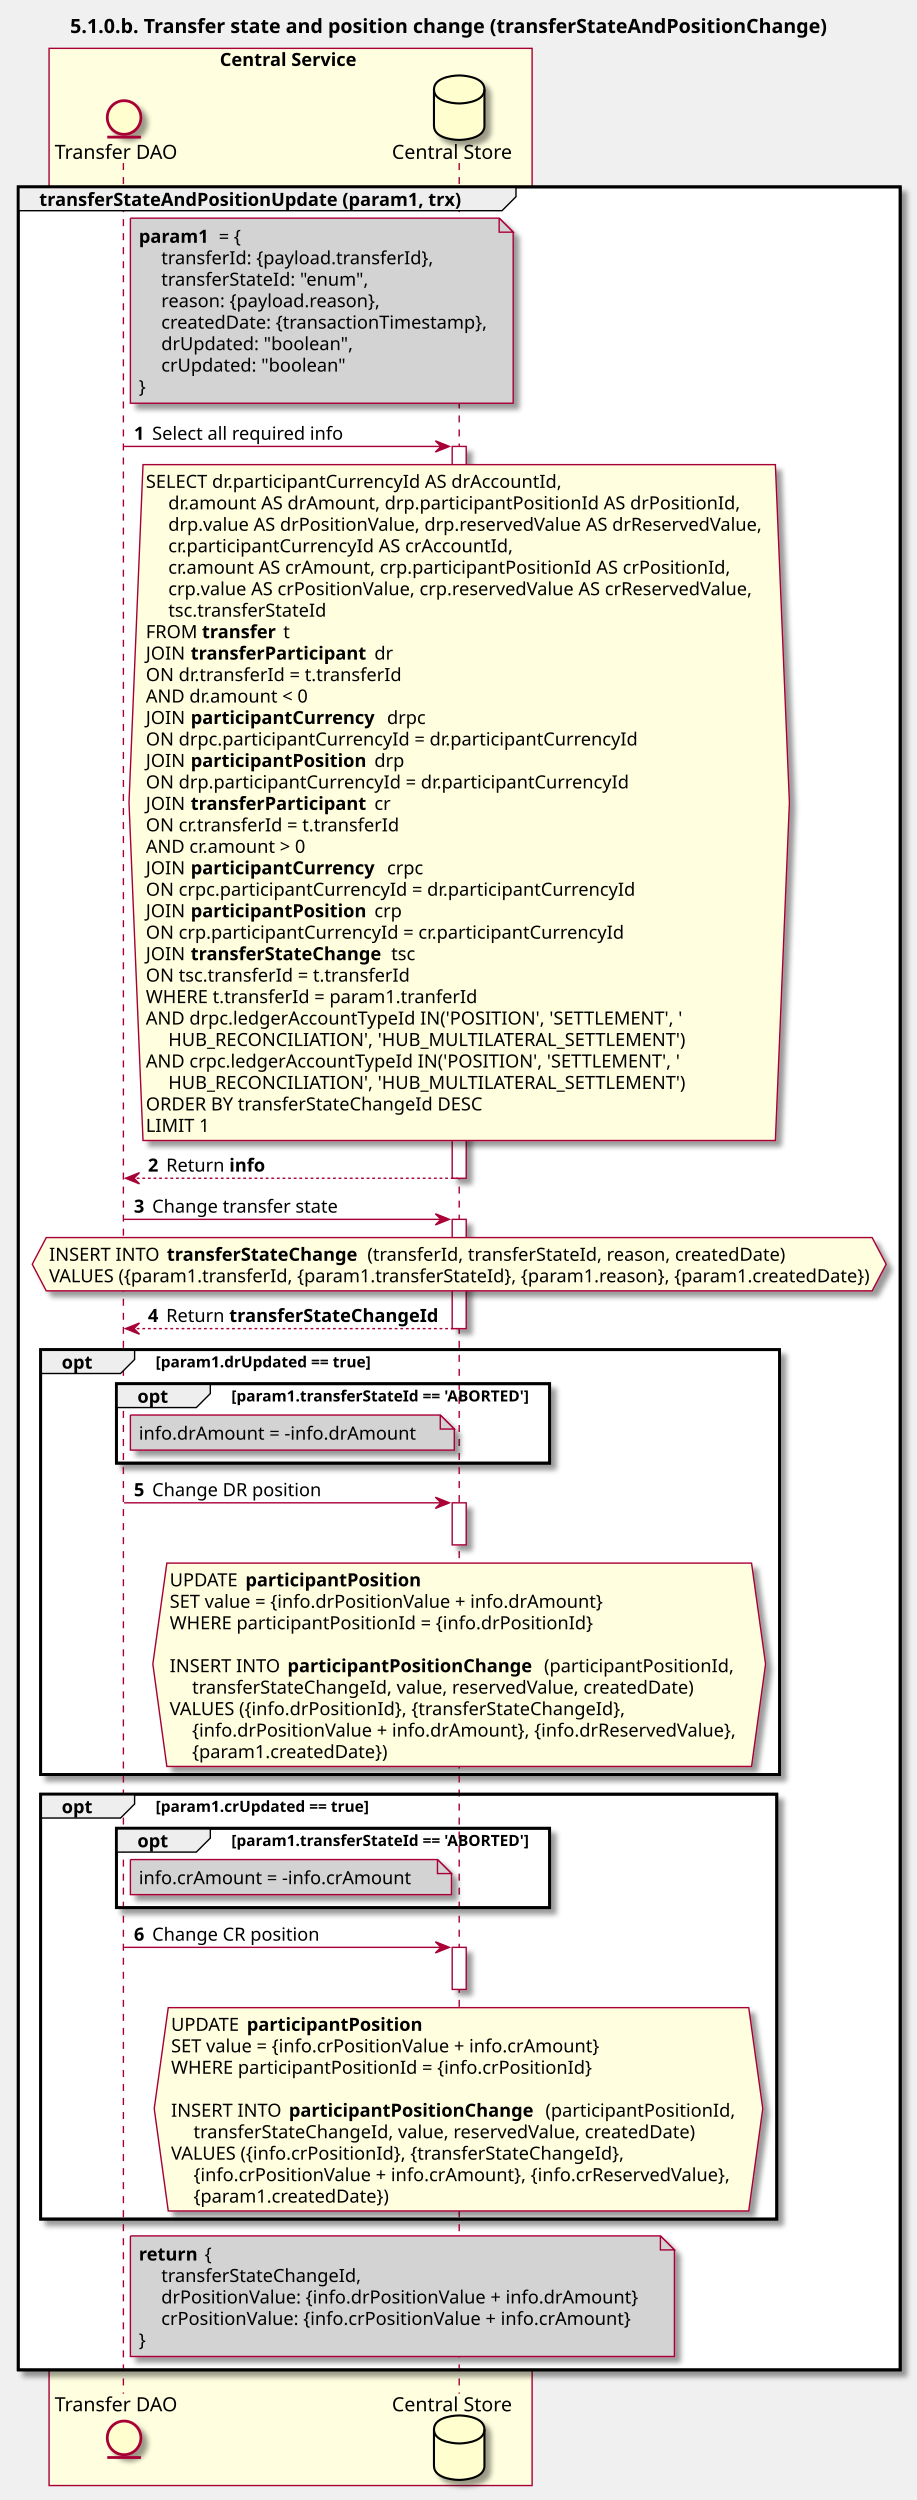
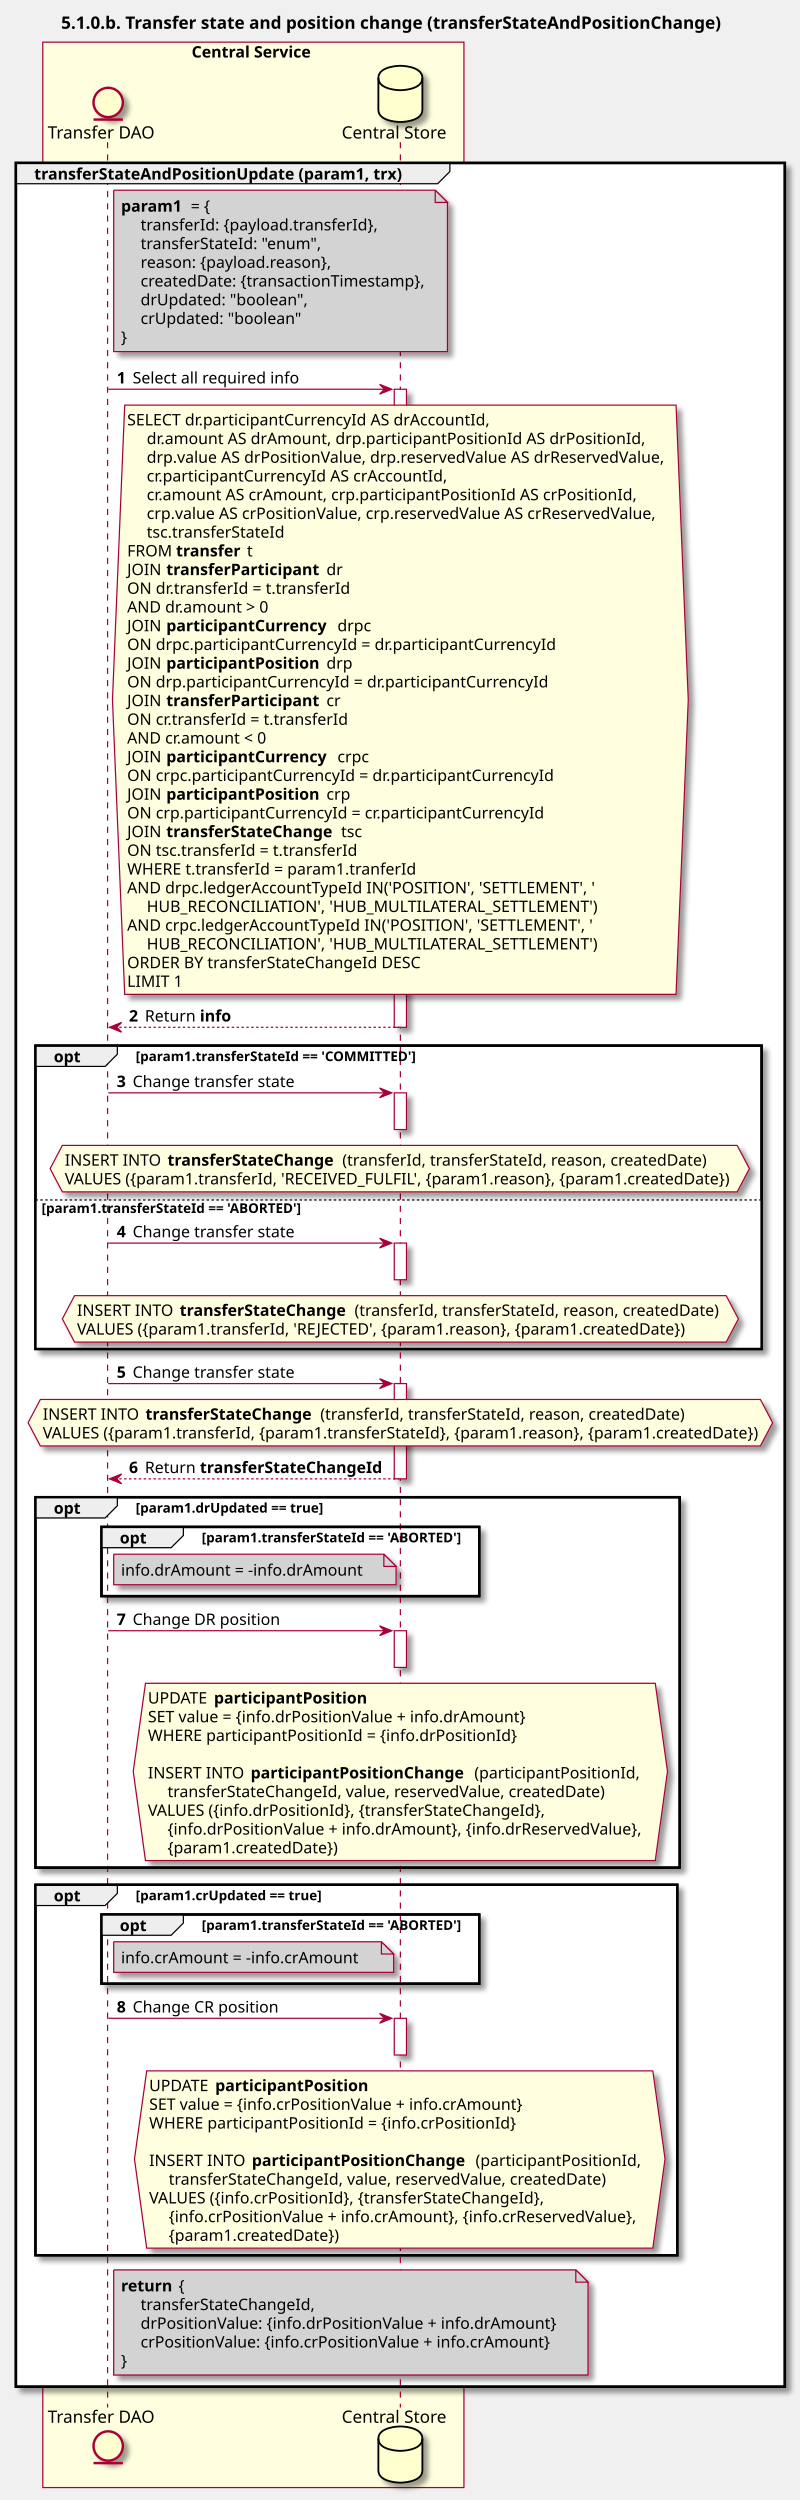
- <svg xmlns="http://www.w3.org/2000/svg" contentScriptType="application/ecmascript" contentStyleType="text/css" height="1783px" preserveAspectRatio="none" style="width:654px;height:1783px;" version="1.1" viewBox="0 0 654 1783" width="654px" zoomAndPan="magnify">
+ <svg xmlns="http://www.w3.org/2000/svg" contentScriptType="application/ecmascript" contentStyleType="text/css" height="2045px" preserveAspectRatio="none" style="width:654px;height:2045px;" version="1.1" viewBox="0 0 654 2045" width="654px" zoomAndPan="magnify">
  <defs>
-     <filter height="300%" id="fj8xt5b8blzxt" width="300%" x="-1" y="-1">
+     <filter height="300%" id="f7uct21up5rt1" width="300%" x="-1" y="-1">
      <feGaussianBlur result="blurOut" stdDeviation="2.0" />
      <feColorMatrix in="blurOut" result="blurOut2" type="matrix" values="0 0 0 0 0 0 0 0 0 0 0 0 0 0 0 0 0 0 .4 0" />
      <feOffset dx="4.0" dy="4.0" in="blurOut2" result="blurOut3" />
      <feBlend in="SourceGraphic" in2="blurOut3" mode="normal" />
    </filter>
  </defs>
  <g>
    <text fill="#000000" font-family="sans-serif" font-size="14" font-weight="bold" lengthAdjust="spacingAndGlyphs" textLength="555" x="50" y="23.535">5.1.0.b. Transfer state and position change (transferStateAndPositionChange)</text>
-     <rect fill="#FFFFE0" height="1738.199" style="stroke: #A80036; stroke-width: 1.0;" width="344.5" x="35" y="34.488" />
+     <rect fill="#FFFFE0" height="2000.328" style="stroke: #A80036; stroke-width: 1.0;" width="344.5" x="35" y="34.488" />
    <text fill="#000000" font-family="sans-serif" font-size="13" font-weight="bold" lengthAdjust="spacingAndGlyphs" textLength="101" x="156.75" y="47.057">Central Service</text>
-     <rect fill="#FFFFFF" filter="url(#fj8xt5b8blzxt)" height="521.938" style="stroke: #A80036; stroke-width: 1.0;" width="10" x="322.5" y="318.393" />
-     <rect fill="#FFFFFF" filter="url(#fj8xt5b8blzxt)" height="77.932" style="stroke: #A80036; stroke-width: 1.0;" width="10" x="322.5" y="869.641" />
-     <rect fill="#FFFFFF" filter="url(#fj8xt5b8blzxt)" height="30" style="stroke: #A80036; stroke-width: 1.0;" width="10" x="322.5" y="1071.814" />
-     <rect fill="#FFFFFF" filter="url(#fj8xt5b8blzxt)" height="30" style="stroke: #A80036; stroke-width: 1.0;" width="10" x="322.5" y="1388.852" />
-     <rect fill="#FFFFFF" filter="url(#fj8xt5b8blzxt)" height="1556.912" style="stroke: #000000; stroke-width: 2.0;" width="629" x="13" y="133.287" />
-     <rect fill="#FFFFFF" filter="url(#fj8xt5b8blzxt)" height="303.037" style="stroke: #000000; stroke-width: 2.0;" width="527" x="29" y="962.572" />
-     <rect fill="#FFFFFF" filter="url(#fj8xt5b8blzxt)" height="56.621" style="stroke: #000000; stroke-width: 2.0;" width="309" x="83" y="986.883" />
-     <rect fill="#FFFFFF" filter="url(#fj8xt5b8blzxt)" height="303.037" style="stroke: #000000; stroke-width: 2.0;" width="525" x="29" y="1279.609" />
-     <rect fill="#FFFFFF" filter="url(#fj8xt5b8blzxt)" height="56.621" style="stroke: #000000; stroke-width: 2.0;" width="309" x="83" y="1303.92" />
-     <line style="stroke: #A80036; stroke-width: 1.0; stroke-dasharray: 5.0,5.0;" x1="88" x2="88" y1="116.287" y2="1707.199" />
-     <line style="stroke: #A80036; stroke-width: 1.0; stroke-dasharray: 5.0,5.0;" x1="327.5" x2="327.5" y1="116.287" y2="1707.199" />
+     <rect fill="#FFFFFF" filter="url(#f7uct21up5rt1)" height="521.938" style="stroke: #A80036; stroke-width: 1.0;" width="10" x="322.5" y="318.393" />
+     <rect fill="#FFFFFF" filter="url(#f7uct21up5rt1)" height="30" style="stroke: #A80036; stroke-width: 1.0;" width="10" x="322.5" y="893.951" />
+     <rect fill="#FFFFFF" filter="url(#f7uct21up5rt1)" height="30" style="stroke: #A80036; stroke-width: 1.0;" width="10" x="322.5" y="1016.838" />
+     <rect fill="#FFFFFF" filter="url(#f7uct21up5rt1)" height="77.932" style="stroke: #A80036; stroke-width: 1.0;" width="10" x="322.5" y="1131.77" />
+     <rect fill="#FFFFFF" filter="url(#f7uct21up5rt1)" height="30" style="stroke: #A80036; stroke-width: 1.0;" width="10" x="322.5" y="1333.943" />
+     <rect fill="#FFFFFF" filter="url(#f7uct21up5rt1)" height="30" style="stroke: #A80036; stroke-width: 1.0;" width="10" x="322.5" y="1650.98" />
+     <rect fill="#FFFFFF" filter="url(#f7uct21up5rt1)" height="1819.041" style="stroke: #000000; stroke-width: 2.0;" width="629" x="13" y="133.287" />
+     <rect fill="#FFFFFF" filter="url(#f7uct21up5rt1)" height="248.129" style="stroke: #000000; stroke-width: 2.0;" width="594" x="29" y="855.33" />
+     <rect fill="#FFFFFF" height="122.887" style="stroke: none; stroke-width: 1.0;" width="594" x="29" y="980.572" />
+     <rect fill="#FFFFFF" filter="url(#f7uct21up5rt1)" height="303.037" style="stroke: #000000; stroke-width: 2.0;" width="527" x="29" y="1224.701" />
+     <rect fill="#FFFFFF" filter="url(#f7uct21up5rt1)" height="56.621" style="stroke: #000000; stroke-width: 2.0;" width="309" x="83" y="1249.012" />
+     <rect fill="#FFFFFF" filter="url(#f7uct21up5rt1)" height="303.037" style="stroke: #000000; stroke-width: 2.0;" width="525" x="29" y="1541.738" />
+     <rect fill="#FFFFFF" filter="url(#f7uct21up5rt1)" height="56.621" style="stroke: #000000; stroke-width: 2.0;" width="309" x="83" y="1566.049" />
+     <line style="stroke: #A80036; stroke-width: 1.0; stroke-dasharray: 5.0,5.0;" x1="88" x2="88" y1="116.287" y2="1969.328" />
+     <line style="stroke: #A80036; stroke-width: 1.0; stroke-dasharray: 5.0,5.0;" x1="327.5" x2="327.5" y1="116.287" y2="1969.328" />
    <text fill="#000000" font-family="sans-serif" font-size="14" lengthAdjust="spacingAndGlyphs" textLength="93" x="39" y="113.334">Transfer DAO</text>
-     <ellipse cx="88.5" cy="83.799" fill="#FEFECE" filter="url(#fj8xt5b8blzxt)" rx="12" ry="12" style="stroke: #A80036; stroke-width: 2.0;" />
+     <ellipse cx="88.5" cy="83.799" fill="#FEFECE" filter="url(#f7uct21up5rt1)" rx="12" ry="12" style="stroke: #A80036; stroke-width: 2.0;" />
    <line style="stroke: #A80036; stroke-width: 2.0;" x1="76.5" x2="100.5" y1="97.799" y2="97.799" />
-     <text fill="#000000" font-family="sans-serif" font-size="14" lengthAdjust="spacingAndGlyphs" textLength="93" x="39" y="1719.734">Transfer DAO</text>
-     <ellipse cx="88.5" cy="1738.688" fill="#FEFECE" filter="url(#fj8xt5b8blzxt)" rx="12" ry="12" style="stroke: #A80036; stroke-width: 2.0;" />
-     <line style="stroke: #A80036; stroke-width: 2.0;" x1="76.5" x2="100.5" y1="1752.688" y2="1752.688" />
+     <text fill="#000000" font-family="sans-serif" font-size="14" lengthAdjust="spacingAndGlyphs" textLength="93" x="39" y="1981.863">Transfer DAO</text>
+     <ellipse cx="88.5" cy="2000.816" fill="#FEFECE" filter="url(#f7uct21up5rt1)" rx="12" ry="12" style="stroke: #A80036; stroke-width: 2.0;" />
+     <line style="stroke: #A80036; stroke-width: 2.0;" x1="76.5" x2="100.5" y1="2014.816" y2="2014.816" />
    <text fill="#000000" font-family="sans-serif" font-size="14" lengthAdjust="spacingAndGlyphs" textLength="90" x="279.5" y="113.334">Central Store</text>
-     <path d="M309.5,63.799 C309.5,53.799 327.5,53.799 327.5,53.799 C327.5,53.799 345.5,53.799 345.5,63.799 L345.5,89.799 C345.5,99.799 327.5,99.799 327.5,99.799 C327.5,99.799 309.5,99.799 309.5,89.799 L309.5,63.799 " fill="#FEFECE" filter="url(#fj8xt5b8blzxt)" style="stroke: #000000; stroke-width: 1.5;" />
+     <path d="M309.5,63.799 C309.5,53.799 327.5,53.799 327.5,53.799 C327.5,53.799 345.5,53.799 345.5,63.799 L345.5,89.799 C345.5,99.799 327.5,99.799 327.5,99.799 C327.5,99.799 309.5,99.799 309.5,89.799 L309.5,63.799 " fill="#FEFECE" filter="url(#f7uct21up5rt1)" style="stroke: #000000; stroke-width: 1.5;" />
    <path d="M309.5,63.799 C309.5,73.799 327.5,73.799 327.5,73.799 C327.5,73.799 345.5,73.799 345.5,63.799 " fill="none" style="stroke: #000000; stroke-width: 1.5;" />
-     <text fill="#000000" font-family="sans-serif" font-size="14" lengthAdjust="spacingAndGlyphs" textLength="90" x="279.5" y="1719.734">Central Store</text>
-     <path d="M309.5,1732.688 C309.5,1722.688 327.5,1722.688 327.5,1722.688 C327.5,1722.688 345.5,1722.688 345.5,1732.688 L345.5,1758.688 C345.5,1768.688 327.5,1768.688 327.5,1768.688 C327.5,1768.688 309.5,1768.688 309.5,1758.688 L309.5,1732.688 " fill="#FEFECE" filter="url(#fj8xt5b8blzxt)" style="stroke: #000000; stroke-width: 1.5;" />
-     <path d="M309.5,1732.688 C309.5,1742.688 327.5,1742.688 327.5,1742.688 C327.5,1742.688 345.5,1742.688 345.5,1732.688 " fill="none" style="stroke: #000000; stroke-width: 1.5;" />
-     <rect fill="#FFFFFF" filter="url(#fj8xt5b8blzxt)" height="521.938" style="stroke: #A80036; stroke-width: 1.0;" width="10" x="322.5" y="318.393" />
-     <rect fill="#FFFFFF" filter="url(#fj8xt5b8blzxt)" height="77.932" style="stroke: #A80036; stroke-width: 1.0;" width="10" x="322.5" y="869.641" />
-     <rect fill="#FFFFFF" filter="url(#fj8xt5b8blzxt)" height="30" style="stroke: #A80036; stroke-width: 1.0;" width="10" x="322.5" y="1071.814" />
-     <rect fill="#FFFFFF" filter="url(#fj8xt5b8blzxt)" height="30" style="stroke: #A80036; stroke-width: 1.0;" width="10" x="322.5" y="1388.852" />
+     <text fill="#000000" font-family="sans-serif" font-size="14" lengthAdjust="spacingAndGlyphs" textLength="90" x="279.5" y="1981.863">Central Store</text>
+     <path d="M309.5,1994.816 C309.5,1984.816 327.5,1984.816 327.5,1984.816 C327.5,1984.816 345.5,1984.816 345.5,1994.816 L345.5,2020.816 C345.5,2030.816 327.5,2030.816 327.5,2030.816 C327.5,2030.816 309.5,2030.816 309.5,2020.816 L309.5,1994.816 " fill="#FEFECE" filter="url(#f7uct21up5rt1)" style="stroke: #000000; stroke-width: 1.5;" />
+     <path d="M309.5,1994.816 C309.5,2004.816 327.5,2004.816 327.5,2004.816 C327.5,2004.816 345.5,2004.816 345.5,1994.816 " fill="none" style="stroke: #000000; stroke-width: 1.5;" />
+     <rect fill="#FFFFFF" filter="url(#f7uct21up5rt1)" height="521.938" style="stroke: #A80036; stroke-width: 1.0;" width="10" x="322.5" y="318.393" />
+     <rect fill="#FFFFFF" filter="url(#f7uct21up5rt1)" height="30" style="stroke: #A80036; stroke-width: 1.0;" width="10" x="322.5" y="893.951" />
+     <rect fill="#FFFFFF" filter="url(#f7uct21up5rt1)" height="30" style="stroke: #A80036; stroke-width: 1.0;" width="10" x="322.5" y="1016.838" />
+     <rect fill="#FFFFFF" filter="url(#f7uct21up5rt1)" height="77.932" style="stroke: #A80036; stroke-width: 1.0;" width="10" x="322.5" y="1131.77" />
+     <rect fill="#FFFFFF" filter="url(#f7uct21up5rt1)" height="30" style="stroke: #A80036; stroke-width: 1.0;" width="10" x="322.5" y="1333.943" />
+     <rect fill="#FFFFFF" filter="url(#f7uct21up5rt1)" height="30" style="stroke: #A80036; stroke-width: 1.0;" width="10" x="322.5" y="1650.98" />
    <path d="M13,133.287 L368,133.287 L368,140.287 L358,150.287 L13,150.287 L13,133.287 " fill="#EEEEEE" style="stroke: #000000; stroke-width: 1.0;" />
-     <rect fill="none" height="1556.912" style="stroke: #000000; stroke-width: 2.0;" width="629" x="13" y="133.287" />
+     <rect fill="none" height="1819.041" style="stroke: #000000; stroke-width: 2.0;" width="629" x="13" y="133.287" />
    <text fill="#000000" font-family="sans-serif" font-size="13" font-weight="bold" lengthAdjust="spacingAndGlyphs" textLength="310" x="28" y="146.856">transferStateAndPositionUpdate (param1, trx)</text>
-     <path d="M93,155.598 L93,287.598 L366,287.598 L366,165.598 L356,155.598 L93,155.598 " fill="#D3D3D3" filter="url(#fj8xt5b8blzxt)" style="stroke: #A80036; stroke-width: 1.0;" />
+     <path d="M93,155.598 L93,287.598 L366,287.598 L366,165.598 L356,155.598 L93,155.598 " fill="#D3D3D3" filter="url(#f7uct21up5rt1)" style="stroke: #A80036; stroke-width: 1.0;" />
    <path d="M356,155.598 L356,165.598 L366,165.598 L356,155.598 " fill="#D3D3D3" style="stroke: #A80036; stroke-width: 1.0;" />
    <text fill="#000000" font-family="sans-serif" font-size="13" font-weight="bold" lengthAdjust="spacingAndGlyphs" textLength="53" x="99" y="173.166">param1</text>
    <text fill="#000000" font-family="sans-serif" font-size="13" lengthAdjust="spacingAndGlyphs" textLength="18" x="156" y="173.166">= {</text>
    <text fill="#000000" font-family="sans-serif" font-size="13" lengthAdjust="spacingAndGlyphs" textLength="195" x="115" y="188.477">transferId: {payload.transferId},</text>
    <text fill="#000000" font-family="sans-serif" font-size="13" lengthAdjust="spacingAndGlyphs" textLength="149" x="115" y="203.787">transferStateId: "enum",</text>
    <text fill="#000000" font-family="sans-serif" font-size="13" lengthAdjust="spacingAndGlyphs" textLength="157" x="115" y="219.098">reason: {payload.reason},</text>
    <text fill="#000000" font-family="sans-serif" font-size="13" lengthAdjust="spacingAndGlyphs" textLength="236" x="115" y="234.408">createdDate: {transactionTimestamp},</text>
    <text fill="#000000" font-family="sans-serif" font-size="13" lengthAdjust="spacingAndGlyphs" textLength="137" x="115" y="249.719">drUpdated: "boolean",</text>
    <text fill="#000000" font-family="sans-serif" font-size="13" lengthAdjust="spacingAndGlyphs" textLength="132" x="115" y="265.029">crUpdated: "boolean"</text>
    <text fill="#000000" font-family="sans-serif" font-size="13" lengthAdjust="spacingAndGlyphs" textLength="4" x="99" y="280.34">}</text>
    <polygon fill="#A80036" points="310.5,314.393,320.5,318.393,310.5,322.393,314.5,318.393" style="stroke: #A80036; stroke-width: 1.0;" />
    <line style="stroke: #A80036; stroke-width: 1.0;" x1="88.5" x2="316.5" y1="318.393" y2="318.393" />
    <text fill="#000000" font-family="sans-serif" font-size="13" font-weight="bold" lengthAdjust="spacingAndGlyphs" textLength="9" x="95.5" y="313.65">1</text>
    <text fill="#000000" font-family="sans-serif" font-size="13" lengthAdjust="spacingAndGlyphs" textLength="141" x="108.5" y="313.65">Select all required info</text>
-     <polygon fill="#FFFFE0" filter="url(#fj8xt5b8blzxt)" points="102,331.393,553,331.393,563,572.393,553,813.393,102,813.393,92,572.393,102,331.393" style="stroke: #A80036; stroke-width: 1.0;" />
+     <polygon fill="#FFFFE0" filter="url(#f7uct21up5rt1)" points="102,331.393,553,331.393,563,572.393,553,813.393,102,813.393,92,572.393,102,331.393" style="stroke: #A80036; stroke-width: 1.0;" />
    <text fill="#000000" font-family="sans-serif" font-size="13" lengthAdjust="spacingAndGlyphs" textLength="307" x="104" y="347.961">SELECT dr.participantCurrencyId AS drAccountId,</text>
    <text fill="#000000" font-family="sans-serif" font-size="13" lengthAdjust="spacingAndGlyphs" textLength="420" x="120" y="363.272">dr.amount AS drAmount, drp.participantPositionId AS drPositionId,</text>
    <text fill="#000000" font-family="sans-serif" font-size="13" lengthAdjust="spacingAndGlyphs" textLength="431" x="120" y="378.582">drp.value AS drPositionValue, drp.reservedValue AS drReservedValue,</text>
    <text fill="#000000" font-family="sans-serif" font-size="13" lengthAdjust="spacingAndGlyphs" textLength="256" x="120" y="393.893">cr.participantCurrencyId AS crAccountId,</text>
    <text fill="#000000" font-family="sans-serif" font-size="13" lengthAdjust="spacingAndGlyphs" textLength="416" x="120" y="409.203">cr.amount AS crAmount, crp.participantPositionId AS crPositionId,</text>
    <text fill="#000000" font-family="sans-serif" font-size="13" lengthAdjust="spacingAndGlyphs" textLength="427" x="120" y="424.514">crp.value AS crPositionValue, crp.reservedValue AS crReservedValue,</text>
    <text fill="#000000" font-family="sans-serif" font-size="13" lengthAdjust="spacingAndGlyphs" textLength="115" x="120" y="439.824">tsc.transferStateId</text>
    <text fill="#000000" font-family="sans-serif" font-size="13" lengthAdjust="spacingAndGlyphs" textLength="36" x="104" y="455.135">FROM</text>
    <text fill="#000000" font-family="sans-serif" font-size="13" font-weight="bold" lengthAdjust="spacingAndGlyphs" textLength="54" x="144" y="455.135">transfer</text>
    <text fill="#000000" font-family="sans-serif" font-size="13" lengthAdjust="spacingAndGlyphs" textLength="5" x="202" y="455.135">t</text>
    <text fill="#000000" font-family="sans-serif" font-size="13" lengthAdjust="spacingAndGlyphs" textLength="28" x="104" y="470.445">JOIN</text>
    <text fill="#000000" font-family="sans-serif" font-size="13" font-weight="bold" lengthAdjust="spacingAndGlyphs" textLength="127" x="136" y="470.445">transferParticipant</text>
    <text fill="#000000" font-family="sans-serif" font-size="13" lengthAdjust="spacingAndGlyphs" textLength="13" x="267" y="470.445">dr</text>
    <text fill="#000000" font-family="sans-serif" font-size="13" lengthAdjust="spacingAndGlyphs" textLength="190" x="104" y="485.756">ON dr.transferId = t.transferId</text>
-     <text fill="#000000" font-family="sans-serif" font-size="13" lengthAdjust="spacingAndGlyphs" textLength="124" x="104" y="501.066">AND dr.amount &lt; 0</text>
+     <text fill="#000000" font-family="sans-serif" font-size="13" lengthAdjust="spacingAndGlyphs" textLength="124" x="104" y="501.066">AND dr.amount &gt; 0</text>
    <text fill="#000000" font-family="sans-serif" font-size="13" lengthAdjust="spacingAndGlyphs" textLength="28" x="104" y="516.377">JOIN</text>
    <text fill="#000000" font-family="sans-serif" font-size="13" font-weight="bold" lengthAdjust="spacingAndGlyphs" textLength="136" x="136" y="516.377">participantCurrency</text>
    <text fill="#000000" font-family="sans-serif" font-size="13" lengthAdjust="spacingAndGlyphs" textLength="28" x="276" y="516.377">drpc</text>
    <text fill="#000000" font-family="sans-serif" font-size="13" lengthAdjust="spacingAndGlyphs" textLength="363" x="104" y="531.688">ON drpc.participantCurrencyId = dr.participantCurrencyId</text>
    <text fill="#000000" font-family="sans-serif" font-size="13" lengthAdjust="spacingAndGlyphs" textLength="28" x="104" y="546.998">JOIN</text>
    <text fill="#000000" font-family="sans-serif" font-size="13" font-weight="bold" lengthAdjust="spacingAndGlyphs" textLength="127" x="136" y="546.998">participantPosition</text>
    <text fill="#000000" font-family="sans-serif" font-size="13" lengthAdjust="spacingAndGlyphs" textLength="21" x="267" y="546.998">drp</text>
    <text fill="#000000" font-family="sans-serif" font-size="13" lengthAdjust="spacingAndGlyphs" textLength="356" x="104" y="562.309">ON drp.participantCurrencyId = dr.participantCurrencyId</text>
    <text fill="#000000" font-family="sans-serif" font-size="13" lengthAdjust="spacingAndGlyphs" textLength="28" x="104" y="577.619">JOIN</text>
    <text fill="#000000" font-family="sans-serif" font-size="13" font-weight="bold" lengthAdjust="spacingAndGlyphs" textLength="127" x="136" y="577.619">transferParticipant</text>
    <text fill="#000000" font-family="sans-serif" font-size="13" lengthAdjust="spacingAndGlyphs" textLength="12" x="267" y="577.619">cr</text>
    <text fill="#000000" font-family="sans-serif" font-size="13" lengthAdjust="spacingAndGlyphs" textLength="189" x="104" y="592.93">ON cr.transferId = t.transferId</text>
-     <text fill="#000000" font-family="sans-serif" font-size="13" lengthAdjust="spacingAndGlyphs" textLength="123" x="104" y="608.24">AND cr.amount &gt; 0</text>
+     <text fill="#000000" font-family="sans-serif" font-size="13" lengthAdjust="spacingAndGlyphs" textLength="123" x="104" y="608.24">AND cr.amount &lt; 0</text>
    <text fill="#000000" font-family="sans-serif" font-size="13" lengthAdjust="spacingAndGlyphs" textLength="28" x="104" y="623.551">JOIN</text>
    <text fill="#000000" font-family="sans-serif" font-size="13" font-weight="bold" lengthAdjust="spacingAndGlyphs" textLength="136" x="136" y="623.551">participantCurrency</text>
    <text fill="#000000" font-family="sans-serif" font-size="13" lengthAdjust="spacingAndGlyphs" textLength="27" x="276" y="623.551">crpc</text>
    <text fill="#000000" font-family="sans-serif" font-size="13" lengthAdjust="spacingAndGlyphs" textLength="362" x="104" y="638.861">ON crpc.participantCurrencyId = dr.participantCurrencyId</text>
    <text fill="#000000" font-family="sans-serif" font-size="13" lengthAdjust="spacingAndGlyphs" textLength="28" x="104" y="654.172">JOIN</text>
    <text fill="#000000" font-family="sans-serif" font-size="13" font-weight="bold" lengthAdjust="spacingAndGlyphs" textLength="127" x="136" y="654.172">participantPosition</text>
    <text fill="#000000" font-family="sans-serif" font-size="13" lengthAdjust="spacingAndGlyphs" textLength="20" x="267" y="654.172">crp</text>
    <text fill="#000000" font-family="sans-serif" font-size="13" lengthAdjust="spacingAndGlyphs" textLength="354" x="104" y="669.482">ON crp.participantCurrencyId = cr.participantCurrencyId</text>
    <text fill="#000000" font-family="sans-serif" font-size="13" lengthAdjust="spacingAndGlyphs" textLength="28" x="104" y="684.793">JOIN</text>
    <text fill="#000000" font-family="sans-serif" font-size="13" font-weight="bold" lengthAdjust="spacingAndGlyphs" textLength="139" x="136" y="684.793">transferStateChange</text>
    <text fill="#000000" font-family="sans-serif" font-size="13" lengthAdjust="spacingAndGlyphs" textLength="19" x="279" y="684.793">tsc</text>
    <text fill="#000000" font-family="sans-serif" font-size="13" lengthAdjust="spacingAndGlyphs" textLength="196" x="104" y="700.104">ON tsc.transferId = t.transferId</text>
    <text fill="#000000" font-family="sans-serif" font-size="13" lengthAdjust="spacingAndGlyphs" textLength="240" x="104" y="715.414">WHERE t.transferId = param1.tranferId</text>
    <text fill="#000000" font-family="sans-serif" font-size="13" lengthAdjust="spacingAndGlyphs" textLength="391" x="104" y="730.725">AND drpc.ledgerAccountTypeId IN('POSITION', 'SETTLEMENT', '</text>
    <text fill="#000000" font-family="sans-serif" font-size="13" lengthAdjust="spacingAndGlyphs" textLength="377" x="120" y="746.035">HUB_RECONCILIATION', 'HUB_MULTILATERAL_SETTLEMENT')</text>
    <text fill="#000000" font-family="sans-serif" font-size="13" lengthAdjust="spacingAndGlyphs" textLength="390" x="104" y="761.346">AND crpc.ledgerAccountTypeId IN('POSITION', 'SETTLEMENT', '</text>
    <text fill="#000000" font-family="sans-serif" font-size="13" lengthAdjust="spacingAndGlyphs" textLength="377" x="120" y="776.656">HUB_RECONCILIATION', 'HUB_MULTILATERAL_SETTLEMENT')</text>
    <text fill="#000000" font-family="sans-serif" font-size="13" lengthAdjust="spacingAndGlyphs" textLength="242" x="104" y="791.967">ORDER BY transferStateChangeId DESC</text>
    <text fill="#000000" font-family="sans-serif" font-size="13" lengthAdjust="spacingAndGlyphs" textLength="46" x="104" y="807.277">LIMIT 1</text>
    <polygon fill="#A80036" points="99.5,836.33,89.5,840.33,99.5,844.33,95.5,840.33" style="stroke: #A80036; stroke-width: 1.0;" />
    <line style="stroke: #A80036; stroke-width: 1.0; stroke-dasharray: 2.0,2.0;" x1="93.5" x2="326.5" y1="840.33" y2="840.33" />
    <text fill="#000000" font-family="sans-serif" font-size="13" font-weight="bold" lengthAdjust="spacingAndGlyphs" textLength="9" x="105.5" y="835.588">2</text>
    <text fill="#000000" font-family="sans-serif" font-size="13" lengthAdjust="spacingAndGlyphs" textLength="41" x="118.5" y="835.588">Return</text>
    <text fill="#000000" font-family="sans-serif" font-size="13" font-weight="bold" lengthAdjust="spacingAndGlyphs" textLength="26" x="163.5" y="835.588">info</text>
-     <polygon fill="#A80036" points="310.5,865.641,320.5,869.641,310.5,873.641,314.5,869.641" style="stroke: #A80036; stroke-width: 1.0;" />
-     <line style="stroke: #A80036; stroke-width: 1.0;" x1="88.5" x2="316.5" y1="869.641" y2="869.641" />
-     <text fill="#000000" font-family="sans-serif" font-size="13" font-weight="bold" lengthAdjust="spacingAndGlyphs" textLength="9" x="95.5" y="864.898">3</text>
-     <text fill="#000000" font-family="sans-serif" font-size="13" lengthAdjust="spacingAndGlyphs" textLength="135" x="108.5" y="864.898">Change transfer state</text>
-     <polygon fill="#FFFFE0" filter="url(#fj8xt5b8blzxt)" points="33,882.641,622,882.641,632,901.641,622,920.641,33,920.641,23,901.641,33,882.641" style="stroke: #A80036; stroke-width: 1.0;" />
-     <text fill="#000000" font-family="sans-serif" font-size="13" lengthAdjust="spacingAndGlyphs" textLength="80" x="35" y="899.209">INSERT INTO</text>
-     <text fill="#000000" font-family="sans-serif" font-size="13" font-weight="bold" lengthAdjust="spacingAndGlyphs" textLength="139" x="119" y="899.209">transferStateChange</text>
-     <text fill="#000000" font-family="sans-serif" font-size="13" lengthAdjust="spacingAndGlyphs" textLength="302" x="262" y="899.209">(transferId, transferStateId, reason, createdDate)</text>
-     <text fill="#000000" font-family="sans-serif" font-size="13" lengthAdjust="spacingAndGlyphs" textLength="585" x="35" y="914.519">VALUES ({param1.transferId, {param1.transferStateId}, {param1.reason}, {param1.createdDate})</text>
-     <polygon fill="#A80036" points="99.5,943.572,89.5,947.572,99.5,951.572,95.5,947.572" style="stroke: #A80036; stroke-width: 1.0;" />
-     <line style="stroke: #A80036; stroke-width: 1.0; stroke-dasharray: 2.0,2.0;" x1="93.5" x2="326.5" y1="947.572" y2="947.572" />
-     <text fill="#000000" font-family="sans-serif" font-size="13" font-weight="bold" lengthAdjust="spacingAndGlyphs" textLength="9" x="105.5" y="942.83">4</text>
-     <text fill="#000000" font-family="sans-serif" font-size="13" lengthAdjust="spacingAndGlyphs" textLength="41" x="118.5" y="942.83">Return</text>
-     <text fill="#000000" font-family="sans-serif" font-size="13" font-weight="bold" lengthAdjust="spacingAndGlyphs" textLength="152" x="163.5" y="942.83">transferStateChangeId</text>
-     <path d="M29,962.572 L96,962.572 L96,969.572 L86,979.572 L29,979.572 L29,962.572 " fill="#EEEEEE" style="stroke: #000000; stroke-width: 1.0;" />
-     <rect fill="none" height="303.037" style="stroke: #000000; stroke-width: 2.0;" width="527" x="29" y="962.572" />
-     <text fill="#000000" font-family="sans-serif" font-size="13" font-weight="bold" lengthAdjust="spacingAndGlyphs" textLength="22" x="44" y="976.141">opt</text>
-     <text fill="#000000" font-family="sans-serif" font-size="11" font-weight="bold" lengthAdjust="spacingAndGlyphs" textLength="158" x="111" y="975.207">[param1.drUpdated == true]</text>
-     <path d="M83,986.883 L150,986.883 L150,993.883 L140,1003.883 L83,1003.883 L83,986.883 " fill="#EEEEEE" style="stroke: #000000; stroke-width: 1.0;" />
-     <rect fill="none" height="56.621" style="stroke: #000000; stroke-width: 2.0;" width="309" x="83" y="986.883" />
-     <text fill="#000000" font-family="sans-serif" font-size="13" font-weight="bold" lengthAdjust="spacingAndGlyphs" textLength="22" x="98" y="1000.451">opt</text>
-     <text fill="#000000" font-family="sans-serif" font-size="11" font-weight="bold" lengthAdjust="spacingAndGlyphs" textLength="222" x="165" y="999.518">[param1.transferStateId == 'ABORTED']</text>
-     <path d="M93,1009.193 L93,1034.193 L324,1034.193 L324,1019.193 L314,1009.193 L93,1009.193 " fill="#D3D3D3" filter="url(#fj8xt5b8blzxt)" style="stroke: #A80036; stroke-width: 1.0;" />
-     <path d="M314,1009.193 L314,1019.193 L324,1019.193 L314,1009.193 " fill="#D3D3D3" style="stroke: #A80036; stroke-width: 1.0;" />
-     <text fill="#000000" font-family="sans-serif" font-size="13" lengthAdjust="spacingAndGlyphs" textLength="210" x="99" y="1026.762">info.drAmount = -info.drAmount</text>
-     <polygon fill="#A80036" points="310.5,1067.814,320.5,1071.814,310.5,1075.814,314.5,1071.814" style="stroke: #A80036; stroke-width: 1.0;" />
-     <line style="stroke: #A80036; stroke-width: 1.0;" x1="88.5" x2="316.5" y1="1071.814" y2="1071.814" />
-     <text fill="#000000" font-family="sans-serif" font-size="13" font-weight="bold" lengthAdjust="spacingAndGlyphs" textLength="9" x="95.5" y="1067.072">5</text>
-     <text fill="#000000" font-family="sans-serif" font-size="13" lengthAdjust="spacingAndGlyphs" textLength="125" x="108.5" y="1067.072">Change DR position</text>
-     <polygon fill="#FFFFE0" filter="url(#fj8xt5b8blzxt)" points="119,1114.814,536,1114.814,546,1186.814,536,1259.814,119,1259.814,109,1186.814,119,1114.814" style="stroke: #A80036; stroke-width: 1.0;" />
-     <text fill="#000000" font-family="sans-serif" font-size="13" lengthAdjust="spacingAndGlyphs" textLength="50" x="121" y="1131.383">UPDATE</text>
-     <text fill="#000000" font-family="sans-serif" font-size="13" font-weight="bold" lengthAdjust="spacingAndGlyphs" textLength="127" x="175" y="1131.383">participantPosition</text>
-     <text fill="#000000" font-family="sans-serif" font-size="13" lengthAdjust="spacingAndGlyphs" textLength="322" x="121" y="1146.693">SET value = {info.drPositionValue + info.drAmount}</text>
-     <text fill="#000000" font-family="sans-serif" font-size="13" lengthAdjust="spacingAndGlyphs" textLength="309" x="121" y="1162.004">WHERE participantPositionId = {info.drPositionId}</text>
-     <text fill="#000000" font-family="sans-serif" font-size="13" lengthAdjust="spacingAndGlyphs" textLength="0" x="125" y="1177.314" />
-     <text fill="#000000" font-family="sans-serif" font-size="13" lengthAdjust="spacingAndGlyphs" textLength="80" x="121" y="1192.625">INSERT INTO</text>
-     <text fill="#000000" font-family="sans-serif" font-size="13" font-weight="bold" lengthAdjust="spacingAndGlyphs" textLength="179" x="205" y="1192.625">participantPositionChange</text>
-     <text fill="#000000" font-family="sans-serif" font-size="13" lengthAdjust="spacingAndGlyphs" textLength="139" x="388" y="1192.625">(participantPositionId,</text>
-     <text fill="#000000" font-family="sans-serif" font-size="13" lengthAdjust="spacingAndGlyphs" textLength="362" x="137" y="1207.936">transferStateChangeId, value, reservedValue, createdDate)</text>
-     <text fill="#000000" font-family="sans-serif" font-size="13" lengthAdjust="spacingAndGlyphs" textLength="327" x="121" y="1223.246">VALUES ({info.drPositionId}, {transferStateChangeId},</text>
-     <text fill="#000000" font-family="sans-serif" font-size="13" lengthAdjust="spacingAndGlyphs" textLength="397" x="137" y="1238.557">{info.drPositionValue + info.drAmount}, {info.drReservedValue},</text>
-     <text fill="#000000" font-family="sans-serif" font-size="13" lengthAdjust="spacingAndGlyphs" textLength="138" x="137" y="1253.867">{param1.createdDate})</text>
-     <path d="M29,1279.609 L96,1279.609 L96,1286.609 L86,1296.609 L29,1296.609 L29,1279.609 " fill="#EEEEEE" style="stroke: #000000; stroke-width: 1.0;" />
-     <rect fill="none" height="303.037" style="stroke: #000000; stroke-width: 2.0;" width="525" x="29" y="1279.609" />
-     <text fill="#000000" font-family="sans-serif" font-size="13" font-weight="bold" lengthAdjust="spacingAndGlyphs" textLength="22" x="44" y="1293.178">opt</text>
-     <text fill="#000000" font-family="sans-serif" font-size="11" font-weight="bold" lengthAdjust="spacingAndGlyphs" textLength="157" x="111" y="1292.244">[param1.crUpdated == true]</text>
-     <path d="M83,1303.92 L150,1303.92 L150,1310.92 L140,1320.92 L83,1320.92 L83,1303.92 " fill="#EEEEEE" style="stroke: #000000; stroke-width: 1.0;" />
-     <rect fill="none" height="56.621" style="stroke: #000000; stroke-width: 2.0;" width="309" x="83" y="1303.92" />
-     <text fill="#000000" font-family="sans-serif" font-size="13" font-weight="bold" lengthAdjust="spacingAndGlyphs" textLength="22" x="98" y="1317.488">opt</text>
-     <text fill="#000000" font-family="sans-serif" font-size="11" font-weight="bold" lengthAdjust="spacingAndGlyphs" textLength="222" x="165" y="1316.555">[param1.transferStateId == 'ABORTED']</text>
-     <path d="M93,1326.23 L93,1351.23 L322,1351.23 L322,1336.23 L312,1326.23 L93,1326.23 " fill="#D3D3D3" filter="url(#fj8xt5b8blzxt)" style="stroke: #A80036; stroke-width: 1.0;" />
-     <path d="M312,1326.23 L312,1336.23 L322,1336.23 L312,1326.23 " fill="#D3D3D3" style="stroke: #A80036; stroke-width: 1.0;" />
-     <text fill="#000000" font-family="sans-serif" font-size="13" lengthAdjust="spacingAndGlyphs" textLength="208" x="99" y="1343.799">info.crAmount = -info.crAmount</text>
-     <polygon fill="#A80036" points="310.5,1384.852,320.5,1388.852,310.5,1392.852,314.5,1388.852" style="stroke: #A80036; stroke-width: 1.0;" />
-     <line style="stroke: #A80036; stroke-width: 1.0;" x1="88.5" x2="316.5" y1="1388.852" y2="1388.852" />
-     <text fill="#000000" font-family="sans-serif" font-size="13" font-weight="bold" lengthAdjust="spacingAndGlyphs" textLength="9" x="95.5" y="1384.109">6</text>
-     <text fill="#000000" font-family="sans-serif" font-size="13" lengthAdjust="spacingAndGlyphs" textLength="124" x="108.5" y="1384.109">Change CR position</text>
-     <polygon fill="#FFFFE0" filter="url(#fj8xt5b8blzxt)" points="120,1431.852,534,1431.852,544,1503.852,534,1576.852,120,1576.852,110,1503.852,120,1431.852" style="stroke: #A80036; stroke-width: 1.0;" />
-     <text fill="#000000" font-family="sans-serif" font-size="13" lengthAdjust="spacingAndGlyphs" textLength="50" x="122" y="1448.42">UPDATE</text>
-     <text fill="#000000" font-family="sans-serif" font-size="13" font-weight="bold" lengthAdjust="spacingAndGlyphs" textLength="127" x="176" y="1448.42">participantPosition</text>
-     <text fill="#000000" font-family="sans-serif" font-size="13" lengthAdjust="spacingAndGlyphs" textLength="320" x="122" y="1463.73">SET value = {info.crPositionValue + info.crAmount}</text>
-     <text fill="#000000" font-family="sans-serif" font-size="13" lengthAdjust="spacingAndGlyphs" textLength="308" x="122" y="1479.041">WHERE participantPositionId = {info.crPositionId}</text>
-     <text fill="#000000" font-family="sans-serif" font-size="13" lengthAdjust="spacingAndGlyphs" textLength="0" x="126" y="1494.352" />
-     <text fill="#000000" font-family="sans-serif" font-size="13" lengthAdjust="spacingAndGlyphs" textLength="80" x="122" y="1509.662">INSERT INTO</text>
-     <text fill="#000000" font-family="sans-serif" font-size="13" font-weight="bold" lengthAdjust="spacingAndGlyphs" textLength="179" x="206" y="1509.662">participantPositionChange</text>
-     <text fill="#000000" font-family="sans-serif" font-size="13" lengthAdjust="spacingAndGlyphs" textLength="139" x="389" y="1509.662">(participantPositionId,</text>
-     <text fill="#000000" font-family="sans-serif" font-size="13" lengthAdjust="spacingAndGlyphs" textLength="362" x="138" y="1524.973">transferStateChangeId, value, reservedValue, createdDate)</text>
-     <text fill="#000000" font-family="sans-serif" font-size="13" lengthAdjust="spacingAndGlyphs" textLength="326" x="122" y="1540.283">VALUES ({info.crPositionId}, {transferStateChangeId},</text>
-     <text fill="#000000" font-family="sans-serif" font-size="13" lengthAdjust="spacingAndGlyphs" textLength="394" x="138" y="1555.594">{info.crPositionValue + info.crAmount}, {info.crReservedValue},</text>
-     <text fill="#000000" font-family="sans-serif" font-size="13" lengthAdjust="spacingAndGlyphs" textLength="138" x="138" y="1570.904">{param1.createdDate})</text>
-     <path d="M93,1594.647 L93,1680.647 L481,1680.647 L481,1604.647 L471,1594.647 L93,1594.647 " fill="#D3D3D3" filter="url(#fj8xt5b8blzxt)" style="stroke: #A80036; stroke-width: 1.0;" />
-     <path d="M471,1594.647 L471,1604.647 L481,1604.647 L471,1594.647 " fill="#D3D3D3" style="stroke: #A80036; stroke-width: 1.0;" />
-     <text fill="#000000" font-family="sans-serif" font-size="13" font-weight="bold" lengthAdjust="spacingAndGlyphs" textLength="43" x="99" y="1612.215">return</text>
-     <text fill="#000000" font-family="sans-serif" font-size="13" lengthAdjust="spacingAndGlyphs" textLength="4" x="146" y="1612.215">{</text>
-     <text fill="#000000" font-family="sans-serif" font-size="13" lengthAdjust="spacingAndGlyphs" textLength="143" x="115" y="1627.525">transferStateChangeId,</text>
-     <text fill="#000000" font-family="sans-serif" font-size="13" lengthAdjust="spacingAndGlyphs" textLength="351" x="115" y="1642.836">drPositionValue: {info.drPositionValue + info.drAmount}</text>
-     <text fill="#000000" font-family="sans-serif" font-size="13" lengthAdjust="spacingAndGlyphs" textLength="348" x="115" y="1658.147">crPositionValue: {info.crPositionValue + info.crAmount}</text>
-     <text fill="#000000" font-family="sans-serif" font-size="13" lengthAdjust="spacingAndGlyphs" textLength="4" x="99" y="1673.457">}</text>
+     <path d="M29,855.33 L96,855.33 L96,862.33 L86,872.33 L29,872.33 L29,855.33 " fill="#EEEEEE" style="stroke: #000000; stroke-width: 1.0;" />
+     <rect fill="none" height="248.129" style="stroke: #000000; stroke-width: 2.0;" width="594" x="29" y="855.33" />
+     <text fill="#000000" font-family="sans-serif" font-size="13" font-weight="bold" lengthAdjust="spacingAndGlyphs" textLength="22" x="44" y="868.898">opt</text>
+     <text fill="#000000" font-family="sans-serif" font-size="11" font-weight="bold" lengthAdjust="spacingAndGlyphs" textLength="239" x="111" y="867.965">[param1.transferStateId == 'COMMITTED']</text>
+     <polygon fill="#A80036" points="310.5,889.951,320.5,893.951,310.5,897.951,314.5,893.951" style="stroke: #A80036; stroke-width: 1.0;" />
+     <line style="stroke: #A80036; stroke-width: 1.0;" x1="88.5" x2="316.5" y1="893.951" y2="893.951" />
+     <text fill="#000000" font-family="sans-serif" font-size="13" font-weight="bold" lengthAdjust="spacingAndGlyphs" textLength="9" x="95.5" y="889.209">3</text>
+     <text fill="#000000" font-family="sans-serif" font-size="13" lengthAdjust="spacingAndGlyphs" textLength="135" x="108.5" y="889.209">Change transfer state</text>
+     <polygon fill="#FFFFE0" filter="url(#f7uct21up5rt1)" points="51,936.951,603,936.951,613,955.951,603,974.951,51,974.951,41,955.951,51,936.951" style="stroke: #A80036; stroke-width: 1.0;" />
+     <text fill="#000000" font-family="sans-serif" font-size="13" lengthAdjust="spacingAndGlyphs" textLength="80" x="53" y="953.519">INSERT INTO</text>
+     <text fill="#000000" font-family="sans-serif" font-size="13" font-weight="bold" lengthAdjust="spacingAndGlyphs" textLength="139" x="137" y="953.519">transferStateChange</text>
+     <text fill="#000000" font-family="sans-serif" font-size="13" lengthAdjust="spacingAndGlyphs" textLength="302" x="280" y="953.519">(transferId, transferStateId, reason, createdDate)</text>
+     <text fill="#000000" font-family="sans-serif" font-size="13" lengthAdjust="spacingAndGlyphs" textLength="548" x="53" y="968.83">VALUES ({param1.transferId, 'RECEIVED_FULFIL', {param1.reason}, {param1.createdDate})</text>
+     <line style="stroke: #000000; stroke-width: 1.0; stroke-dasharray: 2.0,2.0;" x1="29" x2="623" y1="981.572" y2="981.572" />
+     <text fill="#000000" font-family="sans-serif" font-size="11" font-weight="bold" lengthAdjust="spacingAndGlyphs" textLength="222" x="34" y="992.207">[param1.transferStateId == 'ABORTED']</text>
+     <polygon fill="#A80036" points="310.5,1012.838,320.5,1016.838,310.5,1020.838,314.5,1016.838" style="stroke: #A80036; stroke-width: 1.0;" />
+     <line style="stroke: #A80036; stroke-width: 1.0;" x1="88.5" x2="316.5" y1="1016.838" y2="1016.838" />
+     <text fill="#000000" font-family="sans-serif" font-size="13" font-weight="bold" lengthAdjust="spacingAndGlyphs" textLength="9" x="95.5" y="1012.096">4</text>
+     <text fill="#000000" font-family="sans-serif" font-size="13" lengthAdjust="spacingAndGlyphs" textLength="135" x="108.5" y="1012.096">Change transfer state</text>
+     <polygon fill="#FFFFE0" filter="url(#f7uct21up5rt1)" points="61,1059.838,594,1059.838,604,1078.838,594,1097.838,61,1097.838,51,1078.838,61,1059.838" style="stroke: #A80036; stroke-width: 1.0;" />
+     <text fill="#000000" font-family="sans-serif" font-size="13" lengthAdjust="spacingAndGlyphs" textLength="80" x="63" y="1076.406">INSERT INTO</text>
+     <text fill="#000000" font-family="sans-serif" font-size="13" font-weight="bold" lengthAdjust="spacingAndGlyphs" textLength="139" x="147" y="1076.406">transferStateChange</text>
+     <text fill="#000000" font-family="sans-serif" font-size="13" lengthAdjust="spacingAndGlyphs" textLength="302" x="290" y="1076.406">(transferId, transferStateId, reason, createdDate)</text>
+     <text fill="#000000" font-family="sans-serif" font-size="13" lengthAdjust="spacingAndGlyphs" textLength="500" x="63" y="1091.717">VALUES ({param1.transferId, 'REJECTED', {param1.reason}, {param1.createdDate})</text>
+     <polygon fill="#A80036" points="310.5,1127.77,320.5,1131.77,310.5,1135.77,314.5,1131.77" style="stroke: #A80036; stroke-width: 1.0;" />
+     <line style="stroke: #A80036; stroke-width: 1.0;" x1="88.5" x2="316.5" y1="1131.77" y2="1131.77" />
+     <text fill="#000000" font-family="sans-serif" font-size="13" font-weight="bold" lengthAdjust="spacingAndGlyphs" textLength="9" x="95.5" y="1127.027">5</text>
+     <text fill="#000000" font-family="sans-serif" font-size="13" lengthAdjust="spacingAndGlyphs" textLength="135" x="108.5" y="1127.027">Change transfer state</text>
+     <polygon fill="#FFFFE0" filter="url(#f7uct21up5rt1)" points="33,1144.77,622,1144.77,632,1163.77,622,1182.77,33,1182.77,23,1163.77,33,1144.77" style="stroke: #A80036; stroke-width: 1.0;" />
+     <text fill="#000000" font-family="sans-serif" font-size="13" lengthAdjust="spacingAndGlyphs" textLength="80" x="35" y="1161.338">INSERT INTO</text>
+     <text fill="#000000" font-family="sans-serif" font-size="13" font-weight="bold" lengthAdjust="spacingAndGlyphs" textLength="139" x="119" y="1161.338">transferStateChange</text>
+     <text fill="#000000" font-family="sans-serif" font-size="13" lengthAdjust="spacingAndGlyphs" textLength="302" x="262" y="1161.338">(transferId, transferStateId, reason, createdDate)</text>
+     <text fill="#000000" font-family="sans-serif" font-size="13" lengthAdjust="spacingAndGlyphs" textLength="585" x="35" y="1176.648">VALUES ({param1.transferId, {param1.transferStateId}, {param1.reason}, {param1.createdDate})</text>
+     <polygon fill="#A80036" points="99.5,1205.701,89.5,1209.701,99.5,1213.701,95.5,1209.701" style="stroke: #A80036; stroke-width: 1.0;" />
+     <line style="stroke: #A80036; stroke-width: 1.0; stroke-dasharray: 2.0,2.0;" x1="93.5" x2="326.5" y1="1209.701" y2="1209.701" />
+     <text fill="#000000" font-family="sans-serif" font-size="13" font-weight="bold" lengthAdjust="spacingAndGlyphs" textLength="9" x="105.5" y="1204.959">6</text>
+     <text fill="#000000" font-family="sans-serif" font-size="13" lengthAdjust="spacingAndGlyphs" textLength="41" x="118.5" y="1204.959">Return</text>
+     <text fill="#000000" font-family="sans-serif" font-size="13" font-weight="bold" lengthAdjust="spacingAndGlyphs" textLength="152" x="163.5" y="1204.959">transferStateChangeId</text>
+     <path d="M29,1224.701 L96,1224.701 L96,1231.701 L86,1241.701 L29,1241.701 L29,1224.701 " fill="#EEEEEE" style="stroke: #000000; stroke-width: 1.0;" />
+     <rect fill="none" height="303.037" style="stroke: #000000; stroke-width: 2.0;" width="527" x="29" y="1224.701" />
+     <text fill="#000000" font-family="sans-serif" font-size="13" font-weight="bold" lengthAdjust="spacingAndGlyphs" textLength="22" x="44" y="1238.27">opt</text>
+     <text fill="#000000" font-family="sans-serif" font-size="11" font-weight="bold" lengthAdjust="spacingAndGlyphs" textLength="158" x="111" y="1237.336">[param1.drUpdated == true]</text>
+     <path d="M83,1249.012 L150,1249.012 L150,1256.012 L140,1266.012 L83,1266.012 L83,1249.012 " fill="#EEEEEE" style="stroke: #000000; stroke-width: 1.0;" />
+     <rect fill="none" height="56.621" style="stroke: #000000; stroke-width: 2.0;" width="309" x="83" y="1249.012" />
+     <text fill="#000000" font-family="sans-serif" font-size="13" font-weight="bold" lengthAdjust="spacingAndGlyphs" textLength="22" x="98" y="1262.58">opt</text>
+     <text fill="#000000" font-family="sans-serif" font-size="11" font-weight="bold" lengthAdjust="spacingAndGlyphs" textLength="222" x="165" y="1261.647">[param1.transferStateId == 'ABORTED']</text>
+     <path d="M93,1271.322 L93,1296.322 L324,1296.322 L324,1281.322 L314,1271.322 L93,1271.322 " fill="#D3D3D3" filter="url(#f7uct21up5rt1)" style="stroke: #A80036; stroke-width: 1.0;" />
+     <path d="M314,1271.322 L314,1281.322 L324,1281.322 L314,1271.322 " fill="#D3D3D3" style="stroke: #A80036; stroke-width: 1.0;" />
+     <text fill="#000000" font-family="sans-serif" font-size="13" lengthAdjust="spacingAndGlyphs" textLength="210" x="99" y="1288.891">info.drAmount = -info.drAmount</text>
+     <polygon fill="#A80036" points="310.5,1329.943,320.5,1333.943,310.5,1337.943,314.5,1333.943" style="stroke: #A80036; stroke-width: 1.0;" />
+     <line style="stroke: #A80036; stroke-width: 1.0;" x1="88.5" x2="316.5" y1="1333.943" y2="1333.943" />
+     <text fill="#000000" font-family="sans-serif" font-size="13" font-weight="bold" lengthAdjust="spacingAndGlyphs" textLength="9" x="95.5" y="1329.201">7</text>
+     <text fill="#000000" font-family="sans-serif" font-size="13" lengthAdjust="spacingAndGlyphs" textLength="125" x="108.5" y="1329.201">Change DR position</text>
+     <polygon fill="#FFFFE0" filter="url(#f7uct21up5rt1)" points="119,1376.943,536,1376.943,546,1448.943,536,1521.943,119,1521.943,109,1448.943,119,1376.943" style="stroke: #A80036; stroke-width: 1.0;" />
+     <text fill="#000000" font-family="sans-serif" font-size="13" lengthAdjust="spacingAndGlyphs" textLength="50" x="121" y="1393.512">UPDATE</text>
+     <text fill="#000000" font-family="sans-serif" font-size="13" font-weight="bold" lengthAdjust="spacingAndGlyphs" textLength="127" x="175" y="1393.512">participantPosition</text>
+     <text fill="#000000" font-family="sans-serif" font-size="13" lengthAdjust="spacingAndGlyphs" textLength="322" x="121" y="1408.822">SET value = {info.drPositionValue + info.drAmount}</text>
+     <text fill="#000000" font-family="sans-serif" font-size="13" lengthAdjust="spacingAndGlyphs" textLength="309" x="121" y="1424.133">WHERE participantPositionId = {info.drPositionId}</text>
+     <text fill="#000000" font-family="sans-serif" font-size="13" lengthAdjust="spacingAndGlyphs" textLength="0" x="125" y="1439.443" />
+     <text fill="#000000" font-family="sans-serif" font-size="13" lengthAdjust="spacingAndGlyphs" textLength="80" x="121" y="1454.754">INSERT INTO</text>
+     <text fill="#000000" font-family="sans-serif" font-size="13" font-weight="bold" lengthAdjust="spacingAndGlyphs" textLength="179" x="205" y="1454.754">participantPositionChange</text>
+     <text fill="#000000" font-family="sans-serif" font-size="13" lengthAdjust="spacingAndGlyphs" textLength="139" x="388" y="1454.754">(participantPositionId,</text>
+     <text fill="#000000" font-family="sans-serif" font-size="13" lengthAdjust="spacingAndGlyphs" textLength="362" x="137" y="1470.064">transferStateChangeId, value, reservedValue, createdDate)</text>
+     <text fill="#000000" font-family="sans-serif" font-size="13" lengthAdjust="spacingAndGlyphs" textLength="327" x="121" y="1485.375">VALUES ({info.drPositionId}, {transferStateChangeId},</text>
+     <text fill="#000000" font-family="sans-serif" font-size="13" lengthAdjust="spacingAndGlyphs" textLength="397" x="137" y="1500.686">{info.drPositionValue + info.drAmount}, {info.drReservedValue},</text>
+     <text fill="#000000" font-family="sans-serif" font-size="13" lengthAdjust="spacingAndGlyphs" textLength="138" x="137" y="1515.996">{param1.createdDate})</text>
+     <path d="M29,1541.738 L96,1541.738 L96,1548.738 L86,1558.738 L29,1558.738 L29,1541.738 " fill="#EEEEEE" style="stroke: #000000; stroke-width: 1.0;" />
+     <rect fill="none" height="303.037" style="stroke: #000000; stroke-width: 2.0;" width="525" x="29" y="1541.738" />
+     <text fill="#000000" font-family="sans-serif" font-size="13" font-weight="bold" lengthAdjust="spacingAndGlyphs" textLength="22" x="44" y="1555.307">opt</text>
+     <text fill="#000000" font-family="sans-serif" font-size="11" font-weight="bold" lengthAdjust="spacingAndGlyphs" textLength="157" x="111" y="1554.373">[param1.crUpdated == true]</text>
+     <path d="M83,1566.049 L150,1566.049 L150,1573.049 L140,1583.049 L83,1583.049 L83,1566.049 " fill="#EEEEEE" style="stroke: #000000; stroke-width: 1.0;" />
+     <rect fill="none" height="56.621" style="stroke: #000000; stroke-width: 2.0;" width="309" x="83" y="1566.049" />
+     <text fill="#000000" font-family="sans-serif" font-size="13" font-weight="bold" lengthAdjust="spacingAndGlyphs" textLength="22" x="98" y="1579.617">opt</text>
+     <text fill="#000000" font-family="sans-serif" font-size="11" font-weight="bold" lengthAdjust="spacingAndGlyphs" textLength="222" x="165" y="1578.684">[param1.transferStateId == 'ABORTED']</text>
+     <path d="M93,1588.359 L93,1613.359 L322,1613.359 L322,1598.359 L312,1588.359 L93,1588.359 " fill="#D3D3D3" filter="url(#f7uct21up5rt1)" style="stroke: #A80036; stroke-width: 1.0;" />
+     <path d="M312,1588.359 L312,1598.359 L322,1598.359 L312,1588.359 " fill="#D3D3D3" style="stroke: #A80036; stroke-width: 1.0;" />
+     <text fill="#000000" font-family="sans-serif" font-size="13" lengthAdjust="spacingAndGlyphs" textLength="208" x="99" y="1605.928">info.crAmount = -info.crAmount</text>
+     <polygon fill="#A80036" points="310.5,1646.98,320.5,1650.98,310.5,1654.98,314.5,1650.98" style="stroke: #A80036; stroke-width: 1.0;" />
+     <line style="stroke: #A80036; stroke-width: 1.0;" x1="88.5" x2="316.5" y1="1650.98" y2="1650.98" />
+     <text fill="#000000" font-family="sans-serif" font-size="13" font-weight="bold" lengthAdjust="spacingAndGlyphs" textLength="9" x="95.5" y="1646.238">8</text>
+     <text fill="#000000" font-family="sans-serif" font-size="13" lengthAdjust="spacingAndGlyphs" textLength="124" x="108.5" y="1646.238">Change CR position</text>
+     <polygon fill="#FFFFE0" filter="url(#f7uct21up5rt1)" points="120,1693.98,534,1693.98,544,1765.98,534,1838.98,120,1838.98,110,1765.98,120,1693.98" style="stroke: #A80036; stroke-width: 1.0;" />
+     <text fill="#000000" font-family="sans-serif" font-size="13" lengthAdjust="spacingAndGlyphs" textLength="50" x="122" y="1710.549">UPDATE</text>
+     <text fill="#000000" font-family="sans-serif" font-size="13" font-weight="bold" lengthAdjust="spacingAndGlyphs" textLength="127" x="176" y="1710.549">participantPosition</text>
+     <text fill="#000000" font-family="sans-serif" font-size="13" lengthAdjust="spacingAndGlyphs" textLength="320" x="122" y="1725.859">SET value = {info.crPositionValue + info.crAmount}</text>
+     <text fill="#000000" font-family="sans-serif" font-size="13" lengthAdjust="spacingAndGlyphs" textLength="308" x="122" y="1741.17">WHERE participantPositionId = {info.crPositionId}</text>
+     <text fill="#000000" font-family="sans-serif" font-size="13" lengthAdjust="spacingAndGlyphs" textLength="0" x="126" y="1756.48" />
+     <text fill="#000000" font-family="sans-serif" font-size="13" lengthAdjust="spacingAndGlyphs" textLength="80" x="122" y="1771.791">INSERT INTO</text>
+     <text fill="#000000" font-family="sans-serif" font-size="13" font-weight="bold" lengthAdjust="spacingAndGlyphs" textLength="179" x="206" y="1771.791">participantPositionChange</text>
+     <text fill="#000000" font-family="sans-serif" font-size="13" lengthAdjust="spacingAndGlyphs" textLength="139" x="389" y="1771.791">(participantPositionId,</text>
+     <text fill="#000000" font-family="sans-serif" font-size="13" lengthAdjust="spacingAndGlyphs" textLength="362" x="138" y="1787.102">transferStateChangeId, value, reservedValue, createdDate)</text>
+     <text fill="#000000" font-family="sans-serif" font-size="13" lengthAdjust="spacingAndGlyphs" textLength="326" x="122" y="1802.412">VALUES ({info.crPositionId}, {transferStateChangeId},</text>
+     <text fill="#000000" font-family="sans-serif" font-size="13" lengthAdjust="spacingAndGlyphs" textLength="394" x="138" y="1817.723">{info.crPositionValue + info.crAmount}, {info.crReservedValue},</text>
+     <text fill="#000000" font-family="sans-serif" font-size="13" lengthAdjust="spacingAndGlyphs" textLength="138" x="138" y="1833.033">{param1.createdDate})</text>
+     <path d="M93,1856.775 L93,1942.775 L481,1942.775 L481,1866.775 L471,1856.775 L93,1856.775 " fill="#D3D3D3" filter="url(#f7uct21up5rt1)" style="stroke: #A80036; stroke-width: 1.0;" />
+     <path d="M471,1856.775 L471,1866.775 L481,1866.775 L471,1856.775 " fill="#D3D3D3" style="stroke: #A80036; stroke-width: 1.0;" />
+     <text fill="#000000" font-family="sans-serif" font-size="13" font-weight="bold" lengthAdjust="spacingAndGlyphs" textLength="43" x="99" y="1874.344">return</text>
+     <text fill="#000000" font-family="sans-serif" font-size="13" lengthAdjust="spacingAndGlyphs" textLength="4" x="146" y="1874.344">{</text>
+     <text fill="#000000" font-family="sans-serif" font-size="13" lengthAdjust="spacingAndGlyphs" textLength="143" x="115" y="1889.654">transferStateChangeId,</text>
+     <text fill="#000000" font-family="sans-serif" font-size="13" lengthAdjust="spacingAndGlyphs" textLength="351" x="115" y="1904.965">drPositionValue: {info.drPositionValue + info.drAmount}</text>
+     <text fill="#000000" font-family="sans-serif" font-size="13" lengthAdjust="spacingAndGlyphs" textLength="348" x="115" y="1920.275">crPositionValue: {info.crPositionValue + info.crAmount}</text>
+     <text fill="#000000" font-family="sans-serif" font-size="13" lengthAdjust="spacingAndGlyphs" textLength="4" x="99" y="1935.586">}</text>
  </g>
</svg>
